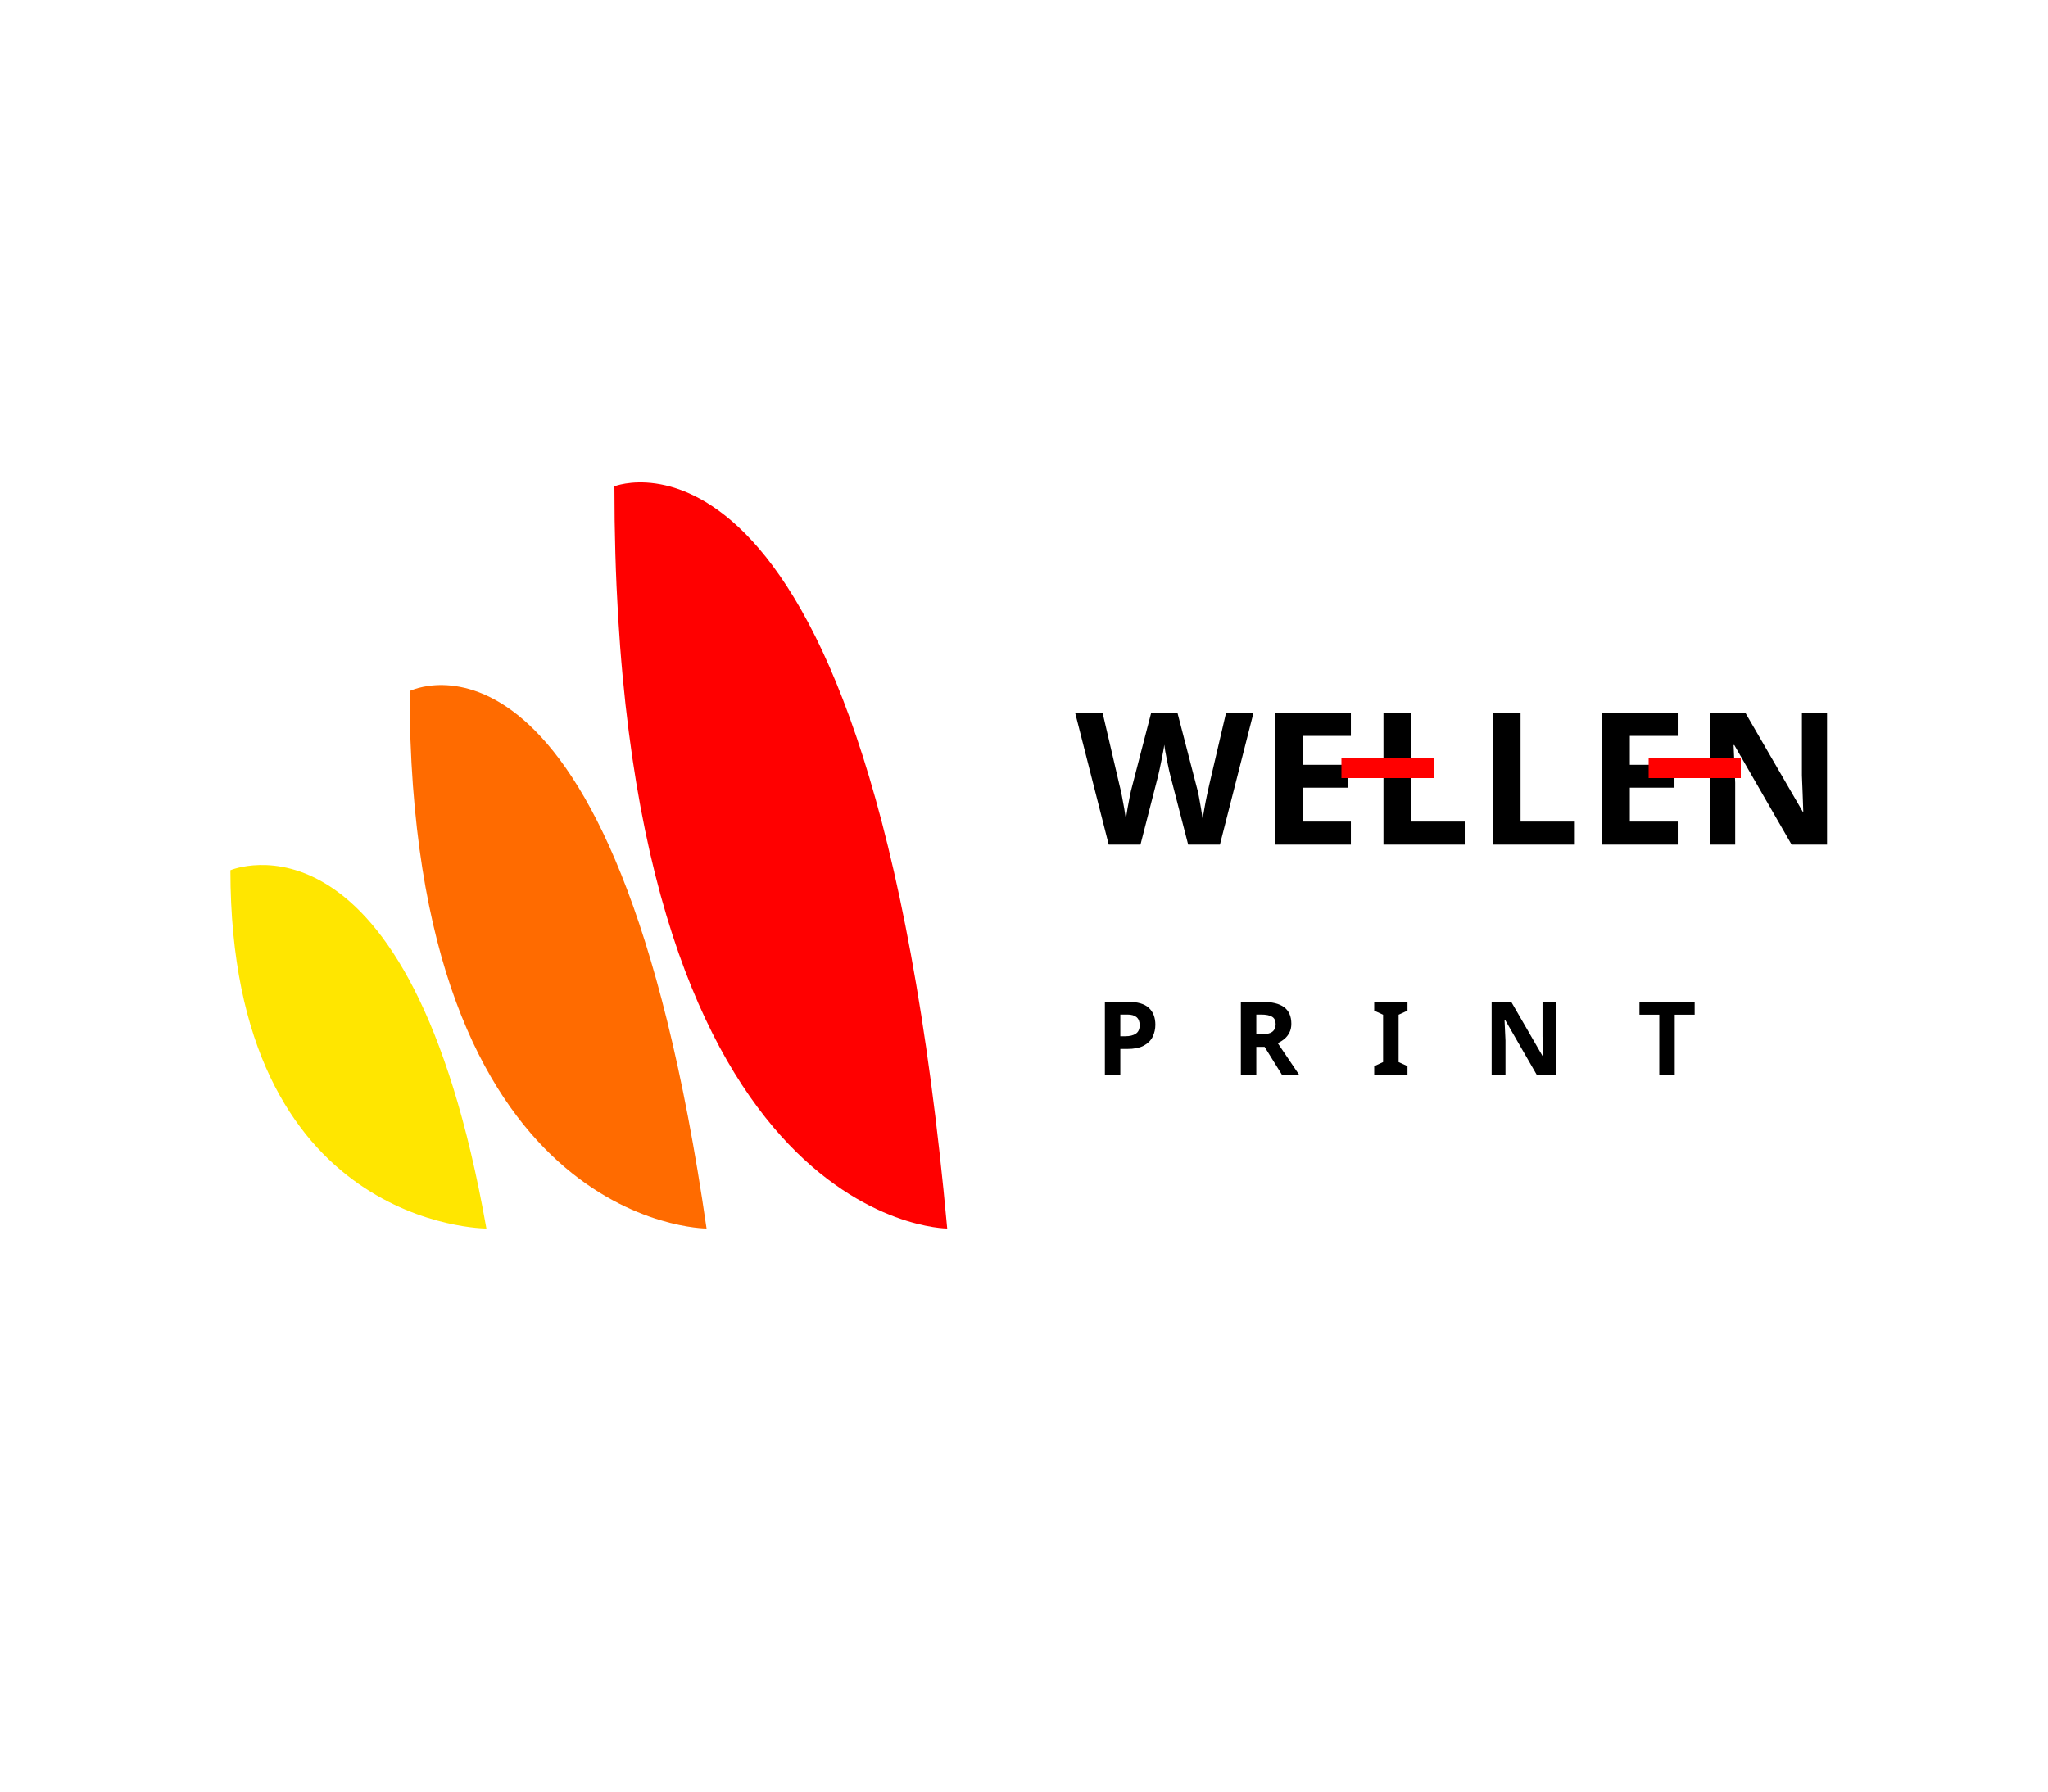
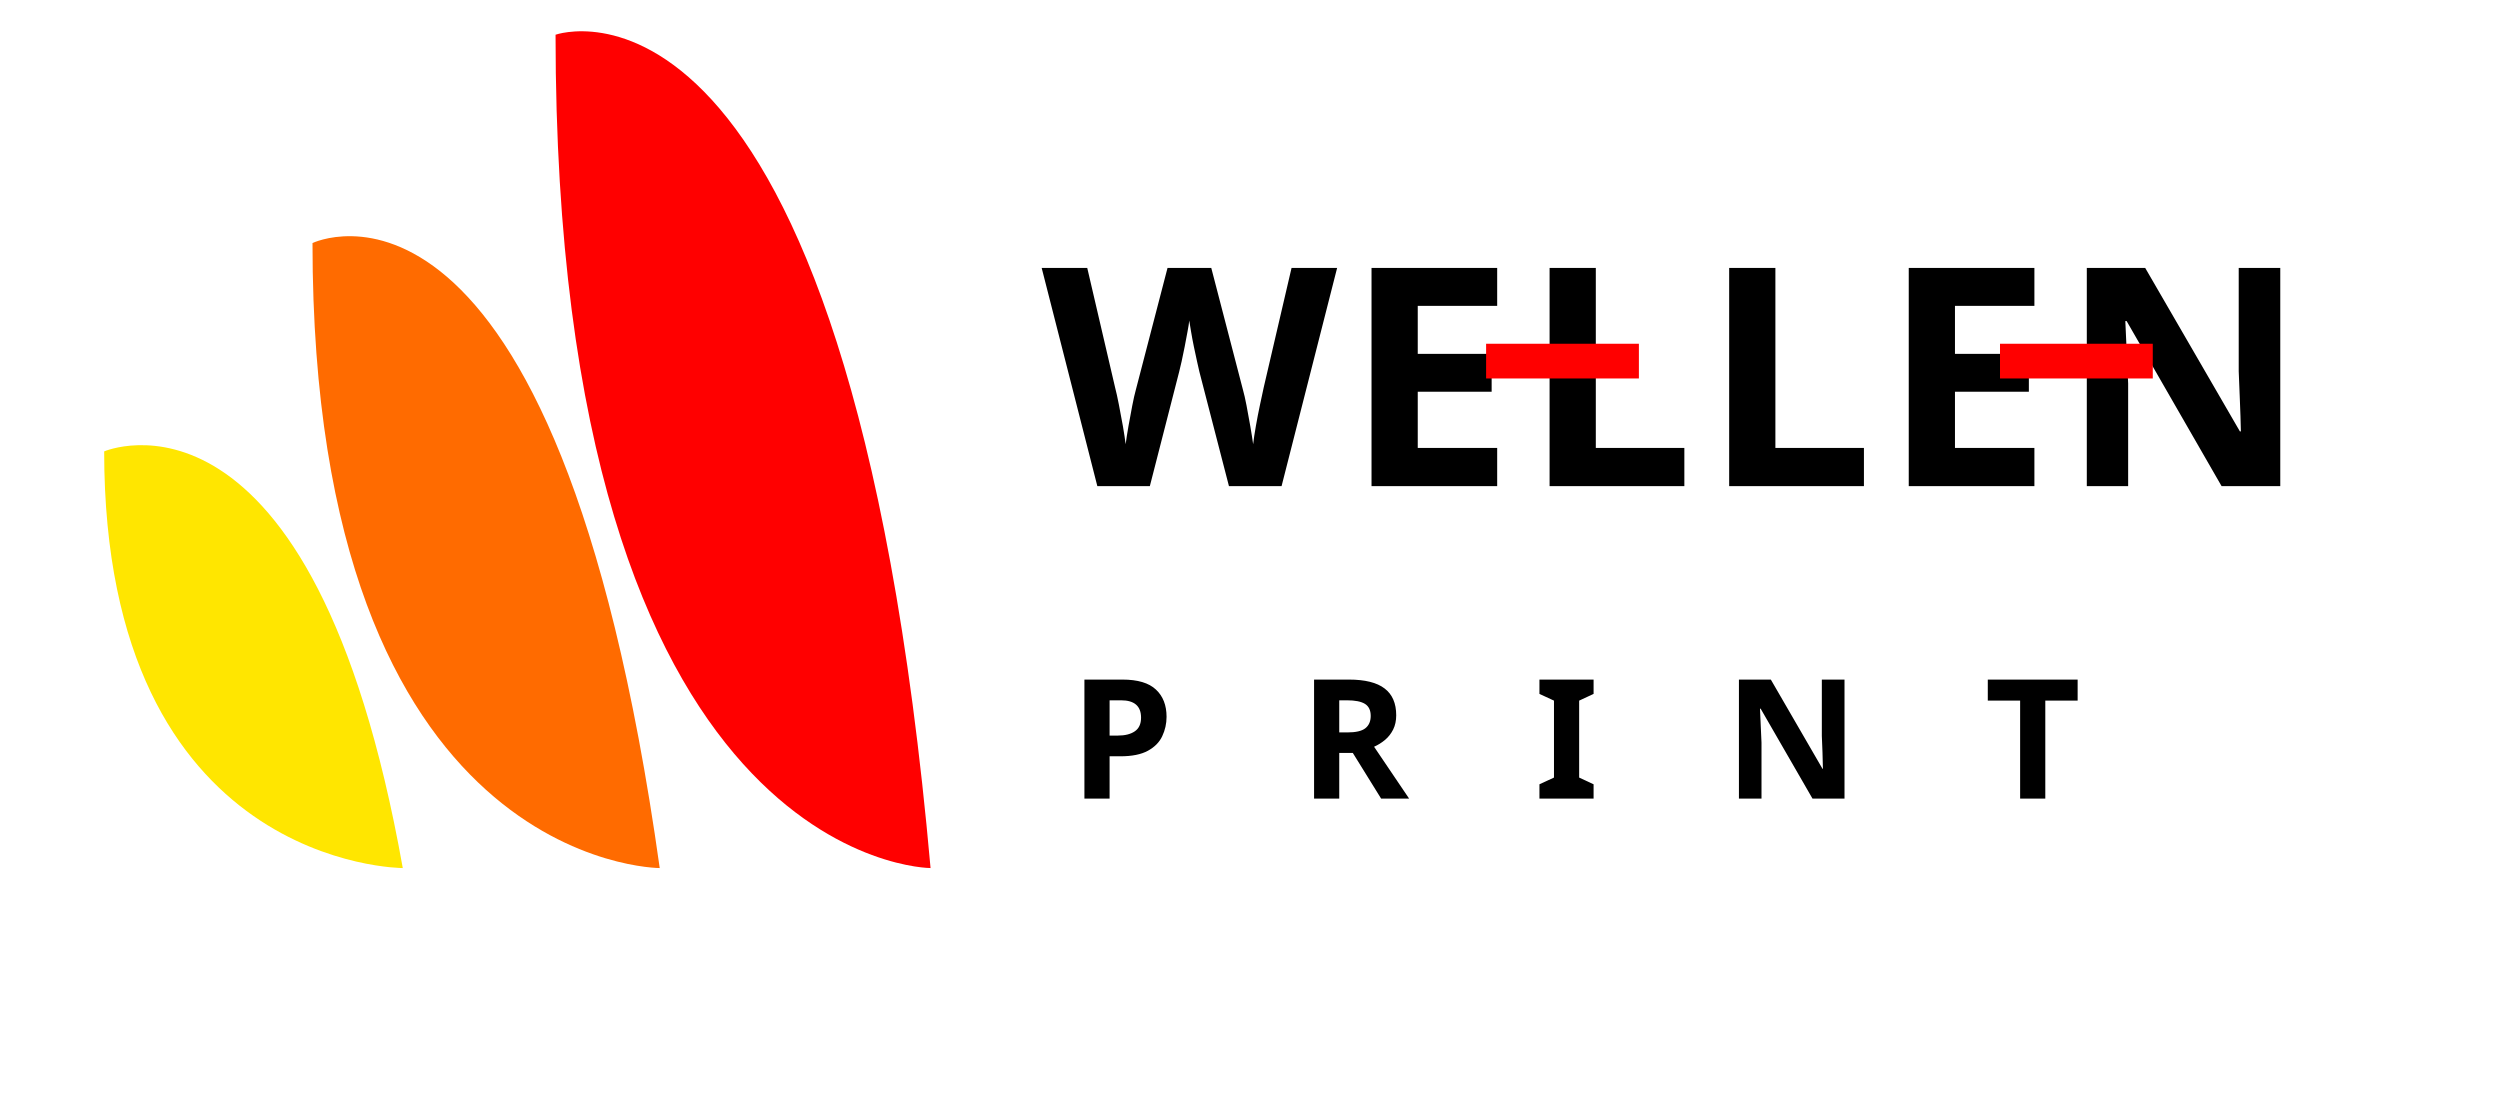
- <svg xmlns="http://www.w3.org/2000/svg" viewBox="0 0 400 350" width="400" height="350">
-   <path d="M 45 170 C 45 170, 80 155, 95 240 C 95 240, 45 240, 45 170 Z" fill="#FFE600" />
-   <path d="M 80 135 C 80 135, 120 115, 138 240 C 138 240, 80 240, 80 135 Z" fill="#FF6B00" />
-   <path d="M 120 95 C 120 95, 170 75, 185 240 C 185 240, 120 240, 120 95 Z" fill="#FF0000" />
-   <text x="210" y="165" font-family="'Plus Jakarta Sans', 'Arial Black', sans-serif" font-weight="900" font-size="36" fill="#000000" letter-spacing="1">WELLEN</text>
-   <line x1="262" y1="150" x2="280" y2="150" stroke="#FF0000" stroke-width="4" />
-   <line x1="322" y1="150" x2="340" y2="150" stroke="#FF0000" stroke-width="4" />
-   <text x="214" y="210" font-family="'Plus Jakarta Sans', sans-serif" font-weight="800" font-size="20" fill="#000000" letter-spacing="14">PRINT</text>
+ <svg xmlns="http://www.w3.org/2000/svg" viewBox="0 0 360 160" width="360" height="160">
+   <path d="M 15 65 C 15 65, 45 52, 58 125 C 58 125, 15 125, 15 65 Z" fill="#FFE600" />
+   <path d="M 45 35 C 45 35, 80 18, 95 125 C 95 125, 45 125, 45 35 Z" fill="#FF6B00" />
+   <path d="M 80 5 C 80 5, 122 -10, 134 125 C 134 125, 80 125, 80 5 Z" fill="#FF0000" />
+   <text x="150" y="70" font-family="'Plus Jakarta Sans', 'Arial Black', sans-serif" font-weight="900" font-size="44" fill="#000000" letter-spacing="1">WELLEN</text>
+   <line x1="214" y1="52" x2="236" y2="52" stroke="#FF0000" stroke-width="5" />
+   <line x1="288" y1="52" x2="310" y2="52" stroke="#FF0000" stroke-width="5" />
+   <text x="154" y="115" font-family="'Plus Jakarta Sans', sans-serif" font-weight="800" font-size="24" fill="#000000" letter-spacing="18">PRINT</text>
</svg>
